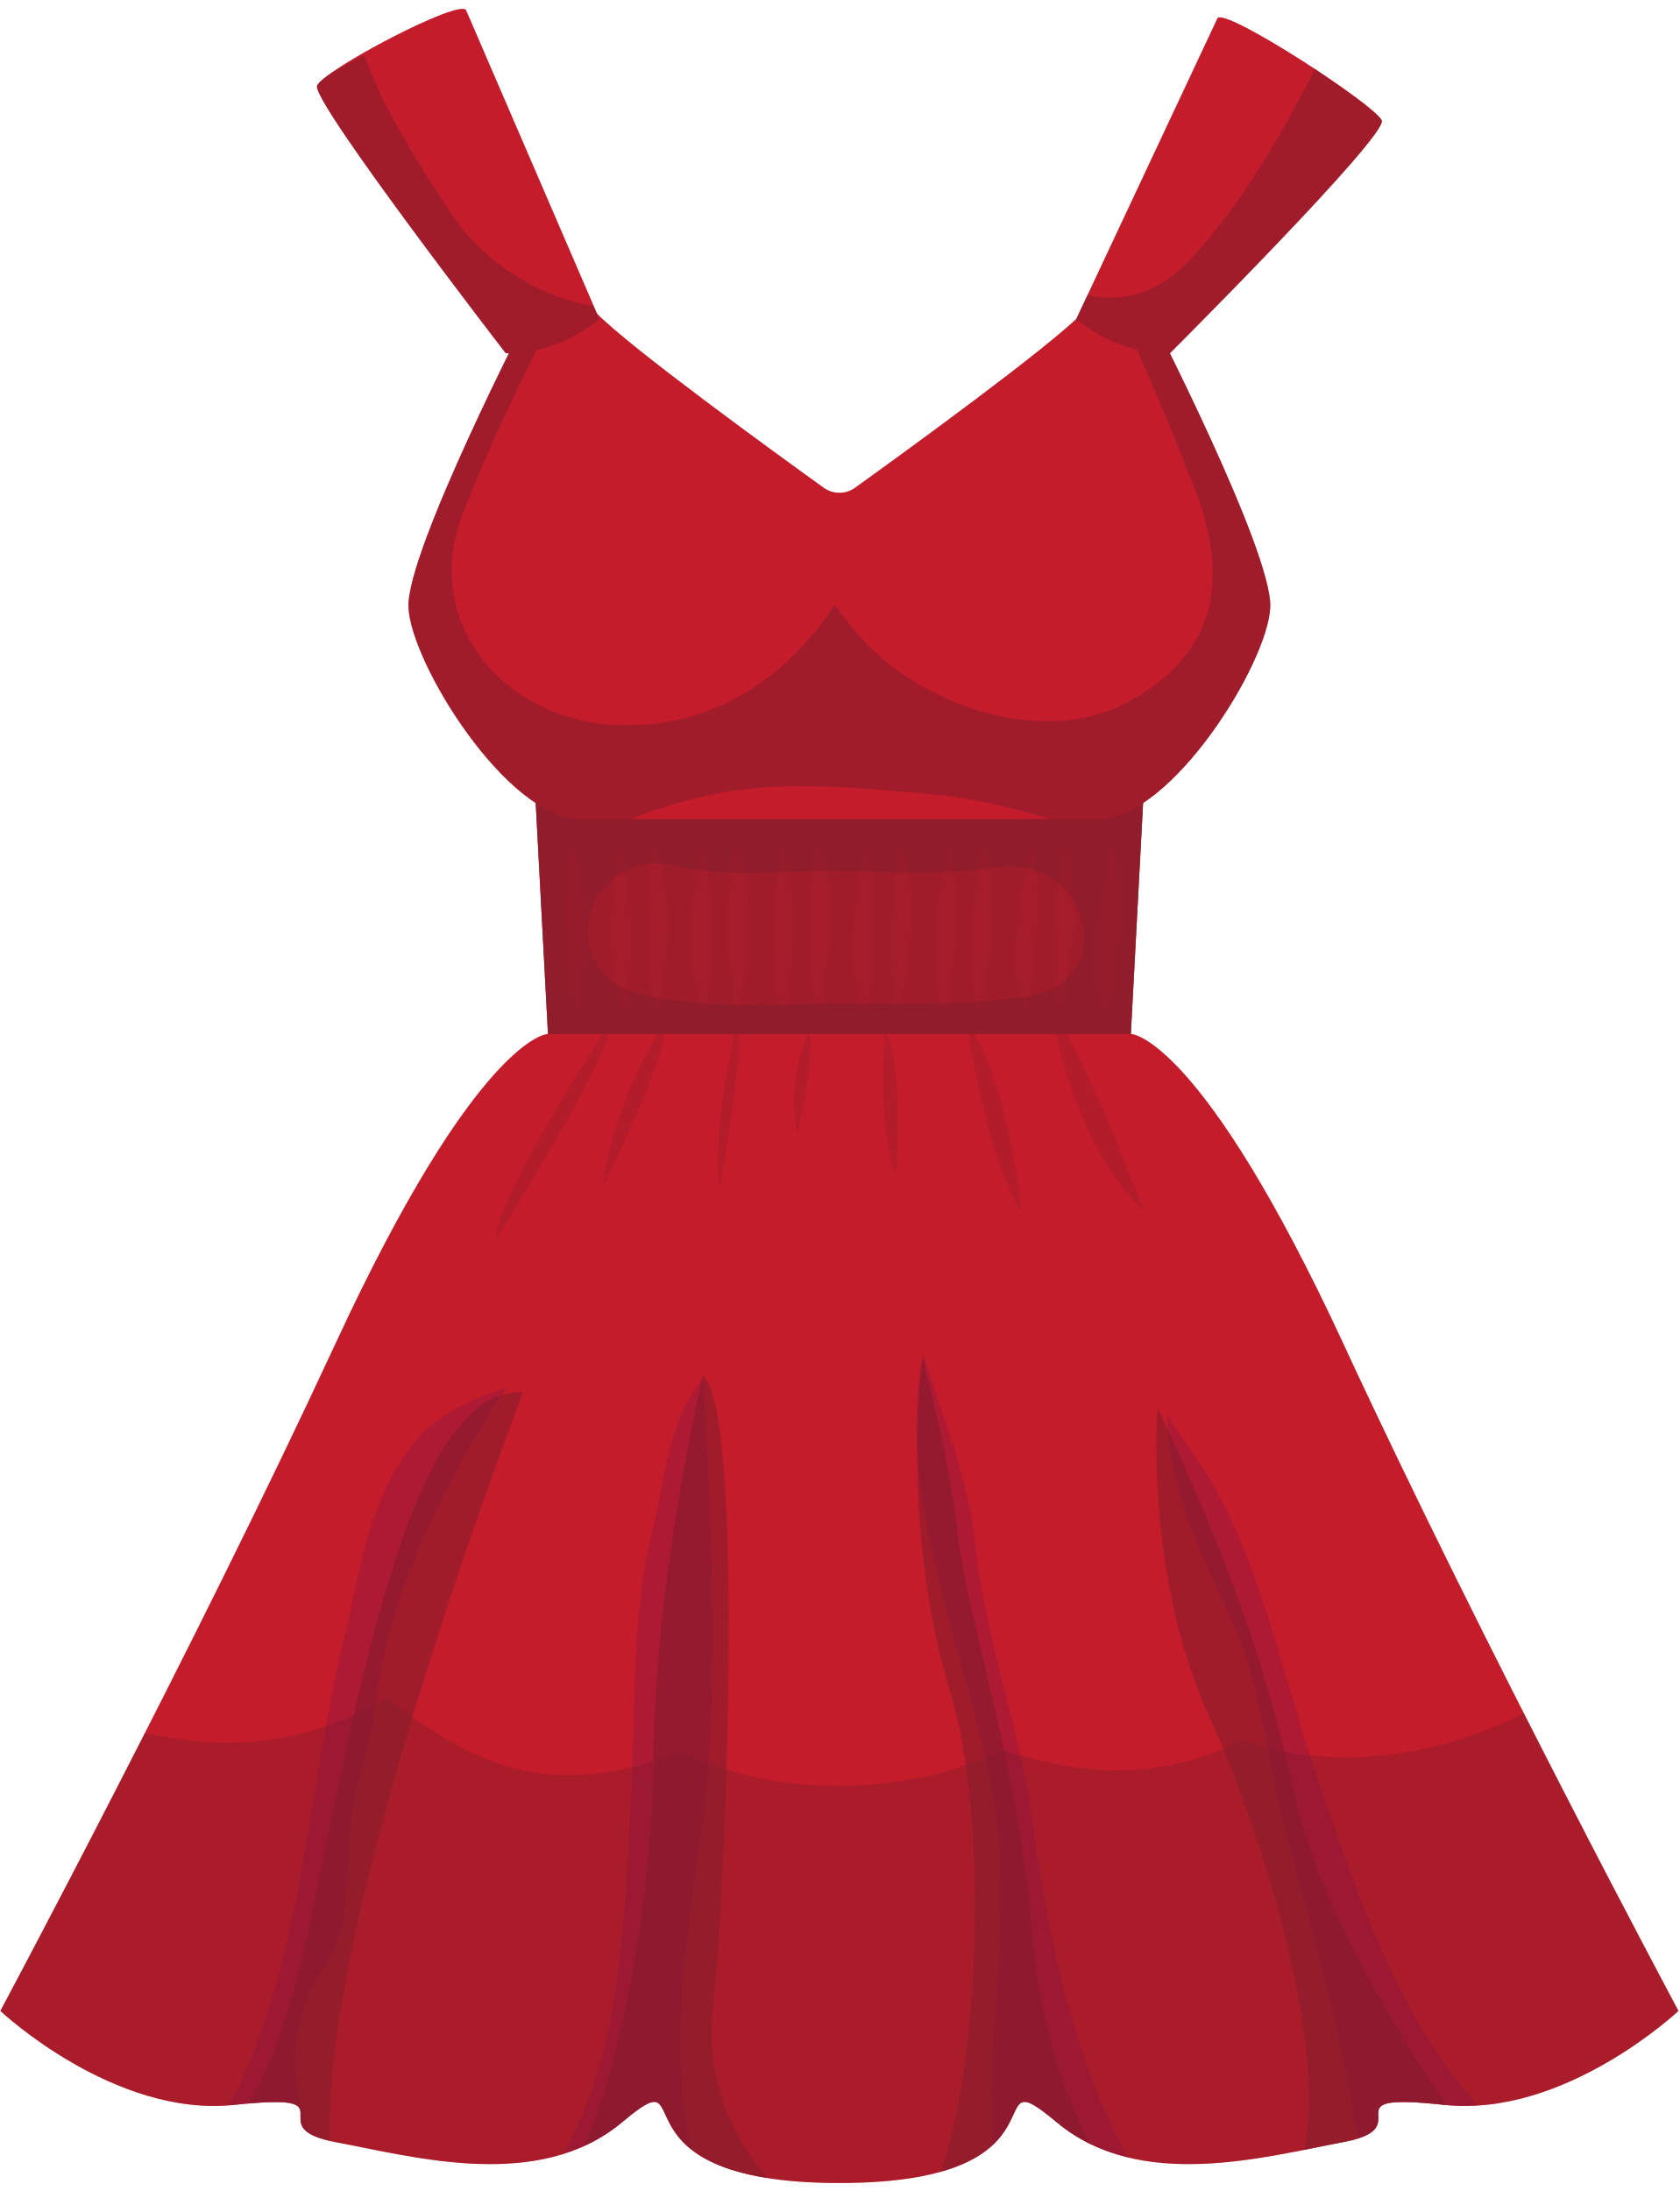
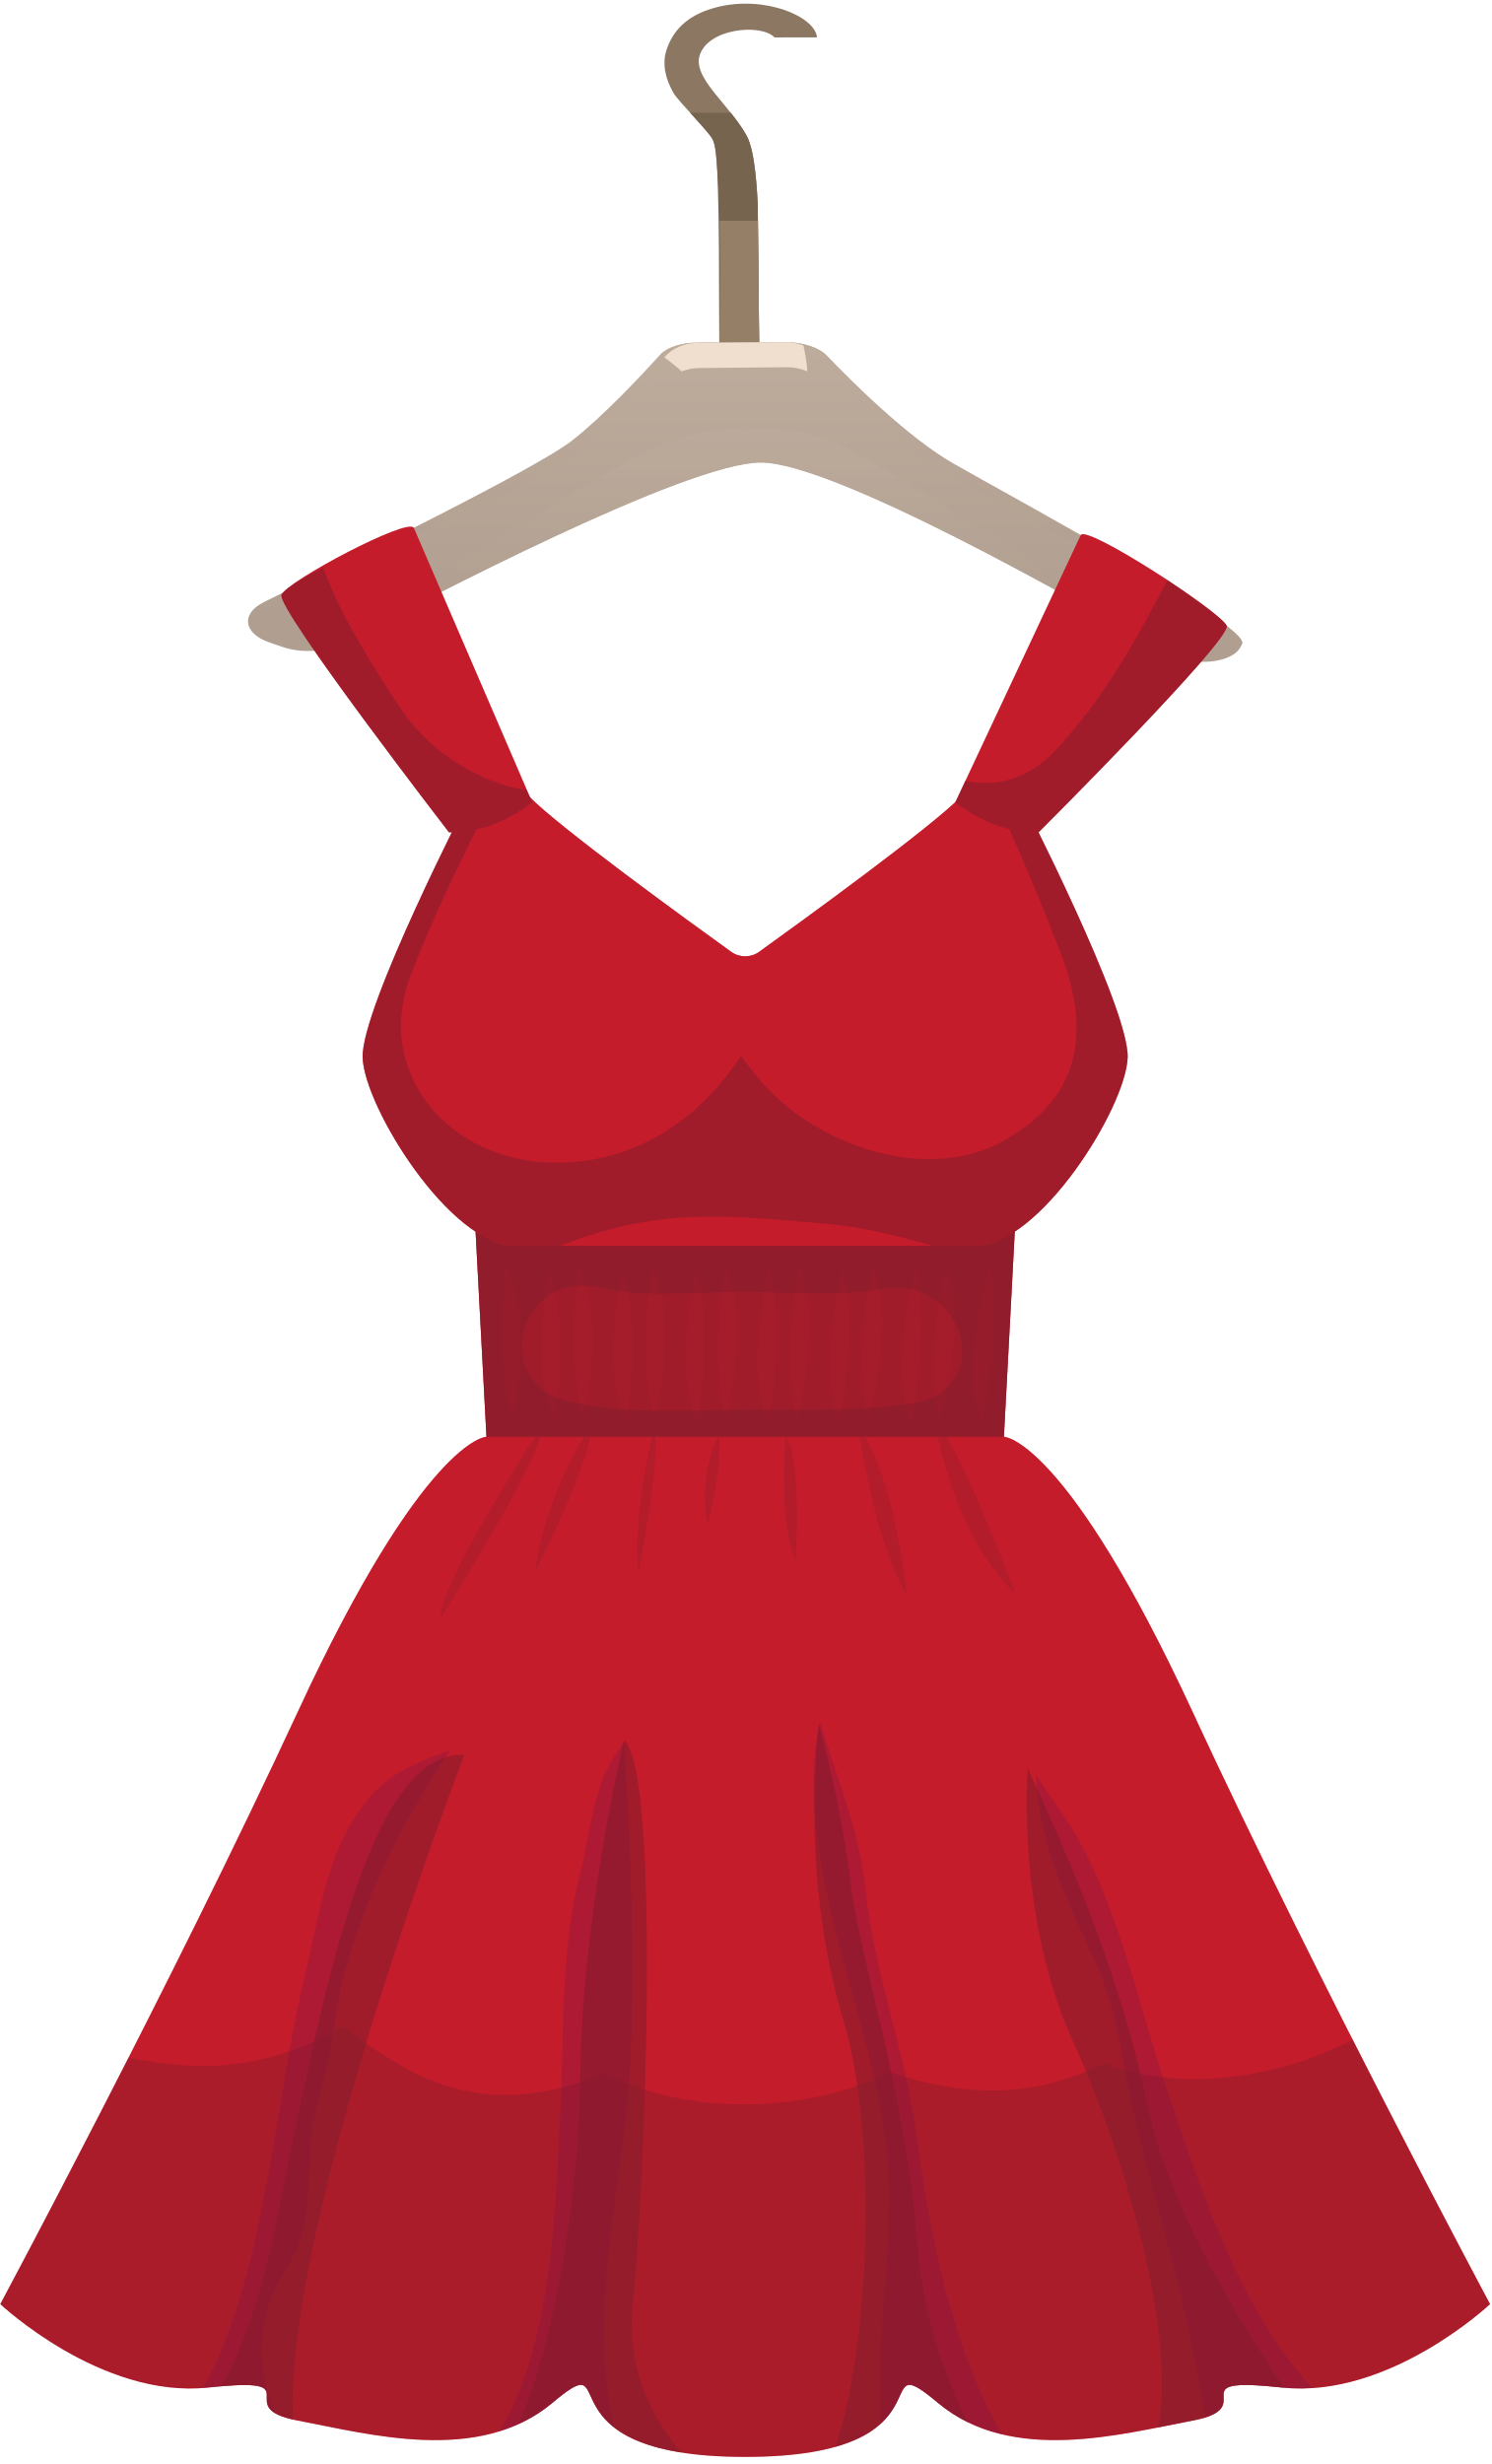
- <svg xmlns="http://www.w3.org/2000/svg" width="92" height="120" viewBox="0 0 92 120" fill="none">
-   <path d="M61.901 57.32H30.05L29.287 42.951H62.663L61.901 57.32Z" fill="#C51C2B" />
-   <path opacity="0.55" d="M61.901 57.32H30.05L29.287 42.951H62.663L61.901 57.32Z" fill="#831C2B" />
-   <path opacity="0.55" d="M29.287 42.951L30.05 57.32H61.901L62.663 42.951H29.287ZM56.4 54.544C52.596 55.149 48.971 54.901 45.161 54.967C41.76 55.027 38.502 55.214 35.141 54.468C30.179 53.367 31.949 46.273 37.02 47.428C40.137 48.136 43.317 47.615 46.476 47.698C49.155 47.769 51.845 47.94 54.511 47.505C59.6 46.675 61.408 53.746 56.4 54.544Z" fill="#831C2B" />
+ <svg xmlns="http://www.w3.org/2000/svg" width="92" height="152" viewBox="0 0 92 152" fill="none">
+   <path d="M43.969 8.598C44.031 8.726 44.064 8.858 44.094 8.99C44.466 10.575 44.489 20.38 44.559 22.019L46.845 21.999L46.75 12.572C46.708 12.006 46.626 9.358 46.052 8.346C45.535 7.434 44.822 6.651 44.14 5.803C43.625 5.164 42.957 4.275 43.14 3.515C43.57 1.732 46.973 1.433 47.782 2.309L50.406 2.306C50.296 1.021 47.188 -0.306 44.233 0.442C42.706 0.832 41.603 1.621 41.126 3.067C40.827 3.97 41.071 4.913 41.574 5.77C41.838 6.222 43.762 8.163 43.969 8.598Z" fill="#8C7762" />
+   <path d="M46.052 8.345C45.774 7.854 45.438 7.401 45.084 6.957H42.582C43.187 7.625 43.852 8.352 43.97 8.598C44.032 8.726 44.065 8.858 44.096 8.989C44.467 10.575 44.322 20.38 44.395 22.018L46.846 21.998L46.751 12.571C46.708 12.005 46.626 9.358 46.052 8.345Z" fill="#76644E" />
+   <path d="M44.394 13.62C44.491 16.978 44.349 21.018 44.394 22.017L46.845 21.997L46.76 13.62H44.394Z" fill="#957F67" />
+   <path d="M43.04 21.132L48.437 21.105C49.513 21.1 50.525 21.426 51.008 21.933C52.527 23.521 56.01 26.997 58.837 28.609C62.63 30.77 77.114 38.585 76.641 39.716C76.592 39.83 76.529 39.94 76.453 40.044C75.76 40.996 73.373 41.089 71.992 40.284C66.35 36.998 51.326 28.492 46.906 28.534C42.334 28.579 26.49 36.827 21.128 39.685C20.132 40.217 18.599 40.311 17.439 39.912L16.621 39.631C15.003 39.075 14.846 37.844 16.294 37.139C21.775 34.475 33.066 28.909 35.259 27.211C37.209 25.7 39.599 23.138 40.73 21.884C41.145 21.426 42.033 21.136 43.04 21.132Z" fill="url(#paint0_linear)" />
+   <path opacity="0.55" d="M35.334 28.186C37.291 26.663 39.689 24.079 40.824 22.818C41.24 22.354 42.131 22.062 43.141 22.057L48.558 22.027C49.638 22.02 50.652 22.349 51.139 22.859C52.665 24.459 56.162 27.959 59 29.58C62.346 31.492 75.679 38.599 75.679 38.599C72.413 36.045 61.977 30.398 58.836 28.607C56.008 26.996 52.526 23.52 51.006 21.931C50.522 21.424 49.511 21.099 48.436 21.104L43.038 21.131C42.032 21.135 41.143 21.425 40.729 21.884C39.598 23.136 37.207 25.699 35.257 27.21C33.065 28.91 21.774 34.475 16.292 37.139C15.346 37.6 33.134 29.901 35.334 28.186Z" fill="url(#paint1_linear)" />
+   <path d="M49.569 21.309C49.215 21.175 48.83 21.102 48.434 21.106L43.036 21.15C42.206 21.157 41.459 21.492 40.988 22.043C41.362 22.319 41.725 22.603 42.056 22.913C42.386 22.781 42.752 22.707 43.137 22.703L48.554 22.653C48.994 22.649 49.421 22.742 49.807 22.907C49.776 22.358 49.683 21.83 49.569 21.309Z" fill="#F0DFCF" />
+   <path opacity="0.55" d="M40.377 27.621C34.413 30.531 20.128 40.216 21.124 39.684C26.485 36.826 42.329 28.578 46.902 28.534C51.322 28.491 66.346 36.997 71.988 40.285C72.888 40.808 56.961 29.976 51.536 27.248C50.89 26.923 48.352 26.299 46.091 26.345C43.589 26.396 41.316 27.163 40.377 27.621Z" fill="url(#paint2_linear)" />
+   <path d="M61.901 89.32H30.05L29.287 74.951H62.663L61.901 89.32Z" fill="#C51C2B" />
+   <path opacity="0.55" d="M61.901 89.32H30.05L29.287 74.951H62.663L61.901 89.32Z" fill="#831C2B" />
+   <path opacity="0.55" d="M29.287 74.951L30.05 89.32H61.901L62.663 74.951H29.287ZM56.4 86.544C52.596 87.149 48.971 86.901 45.161 86.967C41.76 87.027 38.502 87.214 35.141 86.468C30.179 85.367 31.949 78.273 37.02 79.427C40.137 80.136 43.317 79.615 46.476 79.698C49.155 79.769 51.845 79.94 54.511 79.505C59.6 78.675 61.408 85.746 56.4 86.544Z" fill="#831C2B" />
  <g opacity="0.32">
-     <path opacity="0.32" d="M31.206 46.199C31.206 46.199 30.372 51.596 31.654 55.631C31.653 55.631 32.945 49.255 31.206 46.199Z" fill="#C51C2B" />
-     <path opacity="0.32" d="M34.264 55.632C34.264 55.632 35.154 50.378 33.898 46.2C33.898 46.2 32.573 52.702 34.264 55.632Z" fill="#C51C2B" />
-     <path opacity="0.32" d="M35.725 46.2C35.725 46.2 34.814 51.597 36.036 55.632C36.036 55.632 37.421 49.257 35.725 46.2Z" fill="#C51C2B" />
-     <path opacity="0.32" d="M38.648 55.632C38.648 55.632 39.615 50.379 38.42 46.2C38.42 46.2 37.001 52.703 38.648 55.632Z" fill="#C51C2B" />
-     <path opacity="0.32" d="M40.244 46.2C40.244 46.2 39.255 51.596 40.418 55.632C40.418 55.632 41.896 49.256 40.244 46.2Z" fill="#C51C2B" />
-     <path opacity="0.32" d="M43.031 55.632C43.031 55.632 44.074 50.379 42.939 46.2C42.939 46.2 41.426 52.703 43.031 55.632Z" fill="#C51C2B" />
-     <path opacity="0.32" d="M44.763 46.2C44.763 46.2 43.695 51.596 44.799 55.632C44.799 55.632 46.37 49.256 44.763 46.2Z" fill="#C51C2B" />
-     <path opacity="0.32" d="M47.414 55.632C47.414 55.632 48.532 50.379 47.459 46.2C47.459 46.2 45.85 52.703 47.414 55.632Z" fill="#C51C2B" />
-     <path opacity="0.32" d="M49.287 46.2C49.287 46.2 48.14 51.597 49.187 55.632C49.188 55.632 50.85 49.257 49.287 46.2Z" fill="#C51C2B" />
-     <path opacity="0.32" d="M51.798 55.632C51.798 55.632 52.993 50.379 51.98 46.2C51.98 46.2 50.277 52.703 51.798 55.632Z" fill="#C51C2B" />
-     <path opacity="0.32" d="M53.807 46.2C53.807 46.2 52.583 51.597 53.571 55.632C53.571 55.632 55.325 49.257 53.807 46.2Z" fill="#C51C2B" />
-     <path opacity="0.32" d="M56.182 55.632C56.182 55.632 57.454 50.379 56.502 46.2C56.502 46.2 54.705 52.703 56.182 55.632Z" fill="#C51C2B" />
-     <path opacity="0.32" d="M58.33 46.2C58.33 46.2 57.026 51.597 57.955 55.632C57.955 55.632 59.802 49.257 58.33 46.2Z" fill="#C51C2B" />
-     <path opacity="0.32" d="M60.565 55.632C60.565 55.632 61.913 50.379 61.021 46.2C61.022 46.2 59.13 52.703 60.565 55.632Z" fill="#C51C2B" />
+     <path opacity="0.32" d="M31.206 78.199C31.206 78.199 30.372 83.596 31.654 87.631C31.653 87.631 32.945 81.255 31.206 78.199Z" fill="#C51C2B" />
+     <path opacity="0.32" d="M34.264 87.632C34.264 87.632 35.154 82.378 33.898 78.2C33.898 78.2 32.573 84.702 34.264 87.632Z" fill="#C51C2B" />
+     <path opacity="0.32" d="M35.725 78.2C35.725 78.2 34.814 83.597 36.036 87.632C36.036 87.632 37.421 81.257 35.725 78.2Z" fill="#C51C2B" />
+     <path opacity="0.32" d="M38.648 87.632C38.648 87.632 39.615 82.379 38.42 78.2C38.42 78.2 37.001 84.703 38.648 87.632Z" fill="#C51C2B" />
+     <path opacity="0.32" d="M40.244 78.2C40.244 78.2 39.255 83.596 40.418 87.632C40.418 87.632 41.896 81.256 40.244 78.2Z" fill="#C51C2B" />
+     <path opacity="0.32" d="M43.031 87.632C43.031 87.632 44.074 82.379 42.939 78.2C42.939 78.2 41.426 84.703 43.031 87.632Z" fill="#C51C2B" />
+     <path opacity="0.32" d="M44.763 78.2C44.763 78.2 43.695 83.596 44.799 87.632C44.799 87.632 46.37 81.256 44.763 78.2Z" fill="#C51C2B" />
+     <path opacity="0.32" d="M47.414 87.632C47.414 87.632 48.532 82.379 47.459 78.2C47.459 78.2 45.85 84.703 47.414 87.632Z" fill="#C51C2B" />
+     <path opacity="0.32" d="M49.287 78.2C49.287 78.2 48.14 83.597 49.187 87.632C49.188 87.632 50.85 81.257 49.287 78.2Z" fill="#C51C2B" />
+     <path opacity="0.32" d="M51.798 87.632C51.798 87.632 52.993 82.379 51.98 78.2C51.98 78.2 50.277 84.703 51.798 87.632Z" fill="#C51C2B" />
+     <path opacity="0.32" d="M53.807 78.2C53.807 78.2 52.583 83.597 53.571 87.632C53.571 87.632 55.325 81.257 53.807 78.2Z" fill="#C51C2B" />
+     <path opacity="0.32" d="M56.182 87.632C56.182 87.632 57.454 82.379 56.502 78.2C56.502 78.2 54.705 84.703 56.182 87.632Z" fill="#C51C2B" />
+     <path opacity="0.32" d="M58.33 78.2C58.33 78.2 57.026 83.597 57.955 87.632C57.955 87.632 59.802 81.257 58.33 78.2Z" fill="#C51C2B" />
+     <path opacity="0.32" d="M60.565 87.632C60.565 87.632 61.913 82.379 61.021 78.2C61.022 78.2 59.13 84.703 60.565 87.632Z" fill="#C51C2B" />
  </g>
-   <path d="M62.971 17.142H59.289C57.491 19.005 49.485 24.81 46.831 26.718C46.322 27.084 45.626 27.084 45.116 26.718C42.463 24.81 34.457 19.004 32.657 17.142H28.977C28.977 17.142 22.264 30.186 22.372 33.244C22.481 36.301 27.785 44.861 31.791 44.861C35.796 44.861 45.972 44.861 45.972 44.861C45.972 44.861 56.148 44.861 60.154 44.861C64.16 44.861 69.464 36.301 69.572 33.244C69.683 30.186 62.971 17.142 62.971 17.142Z" fill="#C51C2B" />
-   <path opacity="0.55" d="M45.028 28.511C45.569 28.974 46.384 28.974 46.926 28.511C49.671 26.171 57.575 19.408 59.921 17.142H59.291C57.492 19.005 49.487 24.81 46.833 26.718C46.324 27.084 45.627 27.084 45.118 26.718C42.465 24.81 34.459 19.004 32.659 17.142H32.029C34.378 19.408 42.281 26.171 45.028 28.511Z" fill="#C51C2B" />
-   <path opacity="0.55" d="M34.545 44.861C40.646 42.481 44.556 42.949 50.982 43.498C53.283 43.696 55.43 44.24 57.549 44.861H60.158C64.163 44.861 69.468 36.301 69.575 33.244C69.684 30.186 62.972 17.142 62.972 17.142H61.383C61.828 18.087 64.764 24.842 64.91 25.5C67.154 30.495 67.467 35.312 61.848 38.411C57.091 41.033 50.281 38.576 47.021 34.778C46.555 34.235 46.12 33.685 45.712 33.129C43.24 36.921 39.327 39.774 34.191 39.721C27.661 39.654 22.998 34.13 25.37 28.069C26.786 24.449 28.577 20.7 30.437 17.142H28.979C28.979 17.142 22.266 30.186 22.374 33.244C22.483 36.301 27.787 44.861 31.793 44.861H34.545Z" fill="#831C2B" />
-   <path d="M66.675 1.011L58.947 17.477C58.947 17.477 61.151 19.435 64.079 19.346C64.079 19.346 76.006 7.44 75.681 6.599C75.357 5.759 66.995 0.321 66.675 1.011Z" fill="#C51C2B" />
-   <path d="M25.533 0.565L32.83 17.477C32.83 17.477 30.626 19.435 27.699 19.345C27.699 19.345 17.042 5.533 17.367 4.693C17.692 3.852 25.213 -0.124 25.533 0.565Z" fill="#C51C2B" />
-   <path opacity="0.55" d="M65.076 14.332C63.395 16.114 61.388 16.562 59.556 16.166L58.947 17.477C58.947 17.477 61.151 19.435 64.079 19.346C64.079 19.346 76.006 7.441 75.681 6.6C75.552 6.264 73.955 5.103 72.027 3.781C70.105 7.478 68.014 11.221 65.076 14.332Z" fill="#831C2B" />
-   <path opacity="0.55" d="M32.485 16.736C32.315 16.708 32.147 16.691 31.974 16.653C28.962 15.991 26.208 14.022 24.602 11.538C22.816 8.779 21.031 6.017 19.948 3.024C18.578 3.697 17.493 4.363 17.367 4.692C17.042 5.533 27.699 19.345 27.699 19.345C29.528 19.401 31.075 18.657 31.978 18.091C32.52 17.752 32.83 17.476 32.83 17.476L32.485 16.736Z" fill="#831C2B" />
-   <path d="M73.581 73.601C65.786 56.786 61.97 56.634 61.97 56.634H45.974H29.978C29.978 56.634 26.163 56.786 18.368 73.601C10.573 90.417 0.018 110.137 0.018 110.137C0.018 110.137 6.243 115.996 12.846 115.283C19.45 114.569 14.038 116.505 18.368 117.322C22.698 118.137 29.519 120.05 34.065 116.239C38.611 112.428 32.767 119.563 45.974 119.563C59.182 119.563 53.336 112.429 57.883 116.239C62.431 120.049 69.251 118.136 73.581 117.322C77.912 116.505 72.499 114.569 79.102 115.283C85.707 115.996 91.932 110.137 91.932 110.137C91.932 110.137 81.377 90.417 73.581 73.601Z" fill="#C51C2B" />
-   <path opacity="0.32" d="M28.73 60.271C33.419 57.556 38.26 57.55 45.584 57.996C51.768 58.373 57.837 57.275 63.337 60.149C68.616 62.908 69.703 70.453 73.809 74.091C73.734 73.928 73.656 73.763 73.581 73.601C65.786 56.786 61.97 56.634 61.97 56.634H29.978C29.978 56.634 26.352 56.786 18.953 72.358C20.666 70.81 26.82 61.376 28.73 60.271Z" fill="#C51C2B" />
-   <path opacity="0.32" d="M83.458 93.822C78.766 96.251 72.85 97.068 68.095 95.289C65.24 96.678 62.313 97.311 58.758 96.767C57.439 96.566 56.162 96.246 54.926 95.838C49.81 98.354 42.35 98.565 37.349 95.895C33.514 97.433 29.517 97.952 25.364 95.753C23.966 95.013 22.527 94.078 21.218 92.985C18.17 94.743 14.787 95.749 10.849 95.37C9.849 95.274 8.882 95.117 7.931 94.927C3.496 103.638 0.02 110.135 0.02 110.135C0.02 110.135 6.245 115.994 12.848 115.281C19.452 114.567 14.04 116.503 18.37 117.319C22.7 118.135 29.521 120.048 34.067 116.237C38.613 112.426 32.769 119.561 45.976 119.561C59.184 119.561 53.338 112.427 57.885 116.237C62.433 120.047 69.253 118.134 73.583 117.319C77.913 116.503 72.501 114.567 79.104 115.281C85.709 115.994 91.934 110.135 91.934 110.135C91.934 110.135 88.156 103.081 83.458 93.822Z" fill="#751C2B" />
-   <path opacity="0.32" d="M72.11 97.238C70.241 91.819 68.907 84.837 65.64 80.021C64.968 79.03 64.383 78.219 63.893 77.455C63.901 77.546 63.916 77.634 63.921 77.728C64.147 82.04 65.889 85.257 67.624 89.16C68.982 92.217 69.249 95.416 70.022 98.631C71.502 104.792 73.414 110.878 74.357 117.129C77.19 116.241 72.97 114.62 79.103 115.283C79.722 115.35 80.336 115.344 80.944 115.305C76.41 110.298 74.177 103.231 72.11 97.238Z" fill="#7E1344" />
-   <path opacity="0.32" d="M56.528 99.589C55.843 94.48 53.937 89.73 53.407 84.565C53.035 80.938 51.622 77.698 50.617 74.315H50.536C48.923 82.714 53.5 91.621 54.6 99.753C55.201 104.19 54.57 108.448 54.336 112.888C54.257 114.407 54.309 115.965 54.331 117.521C56.263 115.762 55.033 113.853 57.882 116.24C59.066 117.232 60.405 117.829 61.811 118.167C58.583 112.53 57.261 105.054 56.528 99.589Z" fill="#7E1344" />
-   <path opacity="0.32" d="M38.919 94.774C39.192 88.295 38.902 81.863 38.515 75.424C38.432 75.543 38.37 75.66 38.282 75.78C36.536 78.144 36.477 80.886 35.781 83.617C34.525 88.547 34.838 93.779 34.544 98.831C34.234 104.173 34.117 112.455 30.826 117.97C31.981 117.613 33.081 117.068 34.069 116.239C37.047 113.744 35.569 115.94 37.9 117.755C36.108 110.423 38.608 102.204 38.919 94.774Z" fill="#7E1344" />
-   <path opacity="0.32" d="M17.745 107.785C19.401 105.27 18.858 102.374 19.262 99.511C19.566 97.346 20.323 95.376 20.591 93.205C21.303 87.462 24.181 81.355 27.752 75.983C25.863 76.626 24.097 77.401 22.961 78.689C20.178 81.843 19.777 85.909 18.832 89.792C16.932 97.585 16.553 106.903 13.098 114.215C12.916 114.602 12.712 114.962 12.492 115.3C12.61 115.291 12.729 115.295 12.848 115.282C18.334 114.69 15.543 115.925 16.917 116.826C15.802 113.884 15.803 110.736 17.745 107.785Z" fill="#7E1344" />
-   <path opacity="0.55" d="M16.962 105.397C15.963 110.276 14.76 113.318 13.611 115.211C18.824 114.754 14.509 116.44 18.07 117.251C17.517 105.131 28.654 76.251 28.654 76.251C22.699 75.945 19.885 91.129 16.962 105.397Z" fill="#831C2B" />
-   <path opacity="0.55" d="M38.504 75.334C38.504 75.334 35.906 86.137 35.797 96.022C35.713 103.672 34.168 112.466 32.006 117.523C32.728 117.192 33.421 116.78 34.064 116.24C38.074 112.881 34.01 118.028 42.048 119.292C40.437 117.449 38.603 114.36 39.045 110.085C39.802 102.747 40.778 77.372 38.504 75.334Z" fill="#831C2B" />
-   <path opacity="0.55" d="M56.585 106.211C55.828 96.836 53.014 88.785 52.471 84.097C51.929 79.409 50.522 74.364 50.522 74.364C50.522 74.364 49.261 83.425 52.038 92.657C54.21 99.877 53.611 113.015 51.528 118.944C57.374 117.298 54.178 113.133 57.884 116.238C58.464 116.724 59.081 117.114 59.724 117.428C58.429 114.904 56.98 111.105 56.585 106.211Z" fill="#831C2B" />
-   <path opacity="0.55" d="M70.876 98.18C69.144 90.009 66.328 83.397 63.405 77.072C63.405 77.072 62.647 86.137 66.219 93.983C69.414 101 72.595 111.995 71.454 117.743C72.208 117.593 72.926 117.445 73.581 117.321C77.911 116.505 72.499 114.568 79.102 115.282C79.144 115.287 79.186 115.284 79.229 115.289C77.064 112.105 72.208 104.472 70.876 98.18Z" fill="#831C2B" />
+   <path d="M62.971 49.142H59.289C57.491 51.005 49.485 56.81 46.831 58.718C46.322 59.084 45.626 59.084 45.116 58.718C42.463 56.81 34.457 51.004 32.657 49.142H28.977C28.977 49.142 22.264 62.186 22.372 65.244C22.481 68.301 27.785 76.861 31.791 76.861C35.796 76.861 45.972 76.861 45.972 76.861C45.972 76.861 56.148 76.861 60.154 76.861C64.16 76.861 69.464 68.301 69.572 65.244C69.683 62.186 62.971 49.142 62.971 49.142Z" fill="#C51C2B" />
+   <path opacity="0.55" d="M45.028 60.511C45.569 60.974 46.384 60.974 46.926 60.511C49.671 58.171 57.575 51.408 59.921 49.142H59.291C57.492 51.005 49.487 56.81 46.833 58.718C46.324 59.084 45.627 59.084 45.118 58.718C42.465 56.81 34.459 51.004 32.659 49.142H32.029C34.378 51.408 42.281 58.171 45.028 60.511Z" fill="#C51C2B" />
+   <path opacity="0.55" d="M34.545 76.861C40.646 74.481 44.556 74.948 50.982 75.498C53.283 75.695 55.43 76.24 57.549 76.861H60.158C64.163 76.861 69.468 68.301 69.575 65.244C69.684 62.186 62.972 49.142 62.972 49.142H61.383C61.828 50.087 64.764 56.842 64.91 57.499C67.154 62.495 67.467 67.312 61.848 70.411C57.091 73.034 50.281 70.576 47.021 66.778C46.555 66.235 46.12 65.685 45.712 65.129C43.24 68.921 39.327 71.774 34.191 71.721C27.661 71.653 22.998 66.13 25.37 60.069C26.786 56.449 28.577 52.7 30.437 49.142H28.979C28.979 49.142 22.266 62.186 22.374 65.244C22.483 68.301 27.787 76.861 31.793 76.861H34.545Z" fill="#831C2B" />
+   <path d="M66.675 33.011L58.947 49.477C58.947 49.477 61.151 51.435 64.079 51.346C64.079 51.346 76.006 39.44 75.681 38.599C75.357 37.76 66.995 32.322 66.675 33.011Z" fill="#C51C2B" />
+   <path d="M25.533 32.565L32.83 49.477C32.83 49.477 30.626 51.435 27.699 51.345C27.699 51.345 17.042 37.533 17.367 36.693C17.692 35.852 25.213 31.876 25.533 32.565Z" fill="#C51C2B" />
+   <path opacity="0.55" d="M65.076 46.332C63.395 48.114 61.388 48.562 59.556 48.166L58.947 49.477C58.947 49.477 61.151 51.435 64.079 51.346C64.079 51.346 76.006 39.441 75.681 38.6C75.552 38.264 73.955 37.103 72.027 35.781C70.105 39.478 68.014 43.221 65.076 46.332Z" fill="#831C2B" />
+   <path opacity="0.55" d="M32.485 48.736C32.315 48.708 32.147 48.691 31.974 48.653C28.962 47.991 26.208 46.022 24.602 43.538C22.816 40.779 21.031 38.017 19.948 35.024C18.578 35.697 17.493 36.363 17.367 36.692C17.042 37.533 27.699 51.345 27.699 51.345C29.528 51.401 31.075 50.657 31.978 50.091C32.52 49.752 32.83 49.476 32.83 49.476L32.485 48.736Z" fill="#831C2B" />
+   <path d="M73.581 105.601C65.786 88.786 61.97 88.634 61.97 88.634H45.974H29.978C29.978 88.634 26.163 88.786 18.368 105.601C10.573 122.417 0.018 142.137 0.018 142.137C0.018 142.137 6.243 147.996 12.846 147.283C19.45 146.569 14.038 148.505 18.368 149.322C22.698 150.137 29.519 152.05 34.065 148.239C38.611 144.428 32.767 151.563 45.974 151.563C59.182 151.563 53.336 144.429 57.883 148.239C62.431 152.049 69.251 150.136 73.581 149.322C77.912 148.505 72.499 146.569 79.102 147.283C85.707 147.996 91.932 142.137 91.932 142.137C91.932 142.137 81.377 122.417 73.581 105.601Z" fill="#C51C2B" />
+   <path opacity="0.32" d="M28.73 92.271C33.419 89.556 38.26 89.55 45.584 89.996C51.768 90.373 57.837 89.275 63.337 92.149C68.616 94.908 69.703 102.453 73.809 106.091C73.734 105.928 73.656 105.763 73.581 105.601C65.786 88.786 61.97 88.634 61.97 88.634H29.978C29.978 88.634 26.352 88.786 18.953 104.357C20.666 102.81 26.82 93.376 28.73 92.271Z" fill="#C51C2B" />
+   <path opacity="0.32" d="M83.458 125.822C78.766 128.25 72.85 129.068 68.095 127.289C65.24 128.678 62.313 129.311 58.758 128.767C57.439 128.566 56.162 128.246 54.926 127.838C49.81 130.354 42.35 130.565 37.349 127.895C33.514 129.433 29.517 129.952 25.364 127.753C23.966 127.013 22.527 126.078 21.218 124.985C18.17 126.743 14.787 127.749 10.849 127.37C9.849 127.274 8.882 127.117 7.931 126.927C3.496 135.638 0.02 142.135 0.02 142.135C0.02 142.135 6.245 147.994 12.848 147.281C19.452 146.567 14.04 148.503 18.37 149.319C22.7 150.135 29.521 152.048 34.067 148.237C38.613 144.426 32.769 151.561 45.976 151.561C59.184 151.561 53.338 144.427 57.885 148.237C62.433 152.047 69.253 150.134 73.583 149.319C77.913 148.503 72.501 146.567 79.104 147.281C85.709 147.994 91.934 142.135 91.934 142.135C91.934 142.135 88.156 135.081 83.458 125.822Z" fill="#751C2B" />
+   <path opacity="0.32" d="M72.11 129.238C70.241 123.819 68.907 116.837 65.64 112.021C64.968 111.03 64.383 110.219 63.893 109.455C63.901 109.546 63.916 109.634 63.921 109.728C64.147 114.04 65.889 117.257 67.624 121.16C68.982 124.217 69.249 127.416 70.022 130.631C71.502 136.792 73.414 142.878 74.357 149.129C77.19 148.241 72.97 146.62 79.103 147.283C79.722 147.35 80.336 147.344 80.944 147.305C76.41 142.298 74.177 135.231 72.11 129.238Z" fill="#7E1344" />
+   <path opacity="0.32" d="M56.528 131.589C55.843 126.48 53.937 121.73 53.407 116.565C53.035 112.938 51.622 109.698 50.617 106.315H50.536C48.923 114.714 53.5 123.621 54.6 131.753C55.201 136.19 54.57 140.448 54.336 144.888C54.257 146.407 54.309 147.965 54.331 149.521C56.263 147.762 55.033 145.853 57.882 148.24C59.066 149.232 60.405 149.829 61.811 150.167C58.583 144.53 57.261 137.054 56.528 131.589Z" fill="#7E1344" />
+   <path opacity="0.32" d="M38.919 126.774C39.192 120.295 38.902 113.863 38.515 107.424C38.432 107.543 38.37 107.66 38.282 107.78C36.536 110.144 36.477 112.886 35.781 115.617C34.525 120.547 34.838 125.779 34.544 130.831C34.234 136.173 34.117 144.455 30.826 149.97C31.981 149.613 33.081 149.068 34.069 148.239C37.047 145.744 35.569 147.94 37.9 149.755C36.108 142.423 38.608 134.204 38.919 126.774Z" fill="#7E1344" />
+   <path opacity="0.32" d="M17.745 139.785C19.401 137.27 18.858 134.374 19.262 131.511C19.566 129.346 20.323 127.376 20.591 125.205C21.303 119.462 24.181 113.355 27.752 107.983C25.863 108.625 24.097 109.401 22.961 110.689C20.178 113.843 19.777 117.909 18.832 121.792C16.932 129.585 16.553 138.903 13.098 146.215C12.916 146.602 12.712 146.962 12.492 147.3C12.61 147.291 12.729 147.295 12.848 147.282C18.334 146.69 15.543 147.925 16.917 148.826C15.802 145.884 15.803 142.736 17.745 139.785Z" fill="#7E1344" />
+   <path opacity="0.55" d="M16.962 137.397C15.963 142.276 14.76 145.318 13.611 147.211C18.824 146.754 14.509 148.44 18.07 149.251C17.517 137.131 28.654 108.251 28.654 108.251C22.699 107.945 19.885 123.129 16.962 137.397Z" fill="#831C2B" />
+   <path opacity="0.55" d="M38.504 107.333C38.504 107.333 35.906 118.137 35.797 128.022C35.713 135.672 34.168 144.466 32.006 149.523C32.728 149.192 33.421 148.78 34.064 148.24C38.074 144.881 34.01 150.028 42.048 151.292C40.437 149.449 38.603 146.36 39.045 142.085C39.802 134.747 40.778 109.372 38.504 107.333Z" fill="#831C2B" />
+   <path opacity="0.55" d="M56.585 138.211C55.828 128.836 53.014 120.785 52.471 116.097C51.929 111.409 50.522 106.364 50.522 106.364C50.522 106.364 49.261 115.425 52.038 124.657C54.21 131.877 53.611 145.015 51.528 150.944C57.374 149.298 54.178 145.133 57.884 148.238C58.464 148.724 59.081 149.114 59.724 149.428C58.429 146.904 56.98 143.105 56.585 138.211Z" fill="#831C2B" />
+   <path opacity="0.55" d="M70.876 130.18C69.144 122.009 66.328 115.397 63.405 109.072C63.405 109.072 62.647 118.137 66.219 125.983C69.414 133 72.595 143.995 71.454 149.743C72.208 149.593 72.926 149.445 73.581 149.321C77.911 148.505 72.499 146.568 79.102 147.282C79.144 147.287 79.186 147.284 79.229 147.289C77.064 144.105 72.208 136.472 70.876 130.18Z" fill="#831C2B" />
  <g opacity="0.55">
-     <path opacity="0.55" d="M33.335 56.632H33.015C31.618 58.785 27.32 65.578 27.141 67.893C27.14 67.893 32.491 59.477 33.335 56.632Z" fill="#831C2B" />
-     <path opacity="0.55" d="M36.412 56.633H36.021C35.224 57.951 33.562 61.076 32.992 64.997C32.993 64.997 36 59.095 36.412 56.633Z" fill="#831C2B" />
-     <path opacity="0.55" d="M39.391 64.997C39.391 64.997 40.55 59.162 40.452 56.633H40.225C39.876 58.202 39.086 62.188 39.391 64.997Z" fill="#831C2B" />
-     <path opacity="0.55" d="M44.303 56.584C44.303 56.584 44.287 56.617 44.279 56.633H44.312C44.31 56.617 44.307 56.599 44.303 56.584Z" fill="#831C2B" />
-     <path opacity="0.55" d="M43.657 62.121C43.657 62.121 44.668 58.069 44.316 56.633H44.283C44.158 56.879 43.085 59.124 43.657 62.121Z" fill="#831C2B" />
-     <path opacity="0.55" d="M48.473 56.584C48.473 56.584 48.471 56.605 48.469 56.632H48.502C48.491 56.617 48.483 56.596 48.473 56.584Z" fill="#831C2B" />
-     <path opacity="0.55" d="M49.078 64.368C49.078 64.368 49.491 57.975 48.503 56.633H48.469C48.426 57.119 48.058 61.665 49.078 64.368Z" fill="#831C2B" />
-     <path opacity="0.55" d="M53.373 56.633H53.035C53.351 58.517 54.352 63.845 55.93 66.343C55.93 66.343 55.315 59.963 53.373 56.633Z" fill="#831C2B" />
-     <path opacity="0.55" d="M58.399 56.633H57.867C58.295 58.669 59.571 63.395 62.663 66.343C62.664 66.343 60.062 59.431 58.399 56.633Z" fill="#831C2B" />
+     <path opacity="0.55" d="M33.335 88.632H33.015C31.618 90.785 27.32 97.578 27.141 99.893C27.14 99.893 32.491 91.477 33.335 88.632Z" fill="#831C2B" />
+     <path opacity="0.55" d="M36.412 88.633H36.021C35.224 89.951 33.562 93.076 32.992 96.997C32.993 96.997 36 91.095 36.412 88.633Z" fill="#831C2B" />
+     <path opacity="0.55" d="M39.391 96.997C39.391 96.997 40.55 91.162 40.452 88.633H40.225C39.876 90.202 39.086 94.189 39.391 96.997Z" fill="#831C2B" />
+     <path opacity="0.55" d="M44.303 88.584C44.303 88.584 44.287 88.617 44.279 88.633H44.312C44.31 88.617 44.307 88.599 44.303 88.584Z" fill="#831C2B" />
+     <path opacity="0.55" d="M43.657 94.121C43.657 94.121 44.668 90.069 44.316 88.633H44.283C44.158 88.879 43.085 91.124 43.657 94.121Z" fill="#831C2B" />
+     <path opacity="0.55" d="M48.473 88.584C48.473 88.584 48.471 88.605 48.469 88.632H48.502C48.491 88.617 48.483 88.596 48.473 88.584Z" fill="#831C2B" />
+     <path opacity="0.55" d="M49.078 96.368C49.078 96.368 49.491 89.975 48.503 88.633H48.469C48.426 89.119 48.058 93.665 49.078 96.368Z" fill="#831C2B" />
+     <path opacity="0.55" d="M53.373 88.633H53.035C53.351 90.517 54.352 95.845 55.93 98.343C55.93 98.343 55.315 91.963 53.373 88.633Z" fill="#831C2B" />
+     <path opacity="0.55" d="M58.399 88.633H57.867C58.295 90.669 59.571 95.395 62.663 98.343C62.664 98.343 60.062 91.431 58.399 88.633Z" fill="#831C2B" />
  </g>
+   <defs>
+     <linearGradient id="paint0_linear" x1="45.976" y1="15.607" x2="45.976" y2="38.067" gradientUnits="userSpaceOnUse">
+       <stop offset="0.043" stop-color="#C1B0A0" />
+       <stop offset="1" stop-color="#B09E90" />
+     </linearGradient>
+     <linearGradient id="paint1_linear" x1="45.969" y1="16.229" x2="45.969" y2="36.15" gradientUnits="userSpaceOnUse">
+       <stop offset="0.043" stop-color="#C1B0A0" />
+       <stop offset="1" stop-color="#B09E90" />
+     </linearGradient>
+     <linearGradient id="paint2_linear" x1="46.55" y1="22.451" x2="46.55" y2="38.347" gradientUnits="userSpaceOnUse">
+       <stop offset="0.043" stop-color="#C1B0A0" />
+       <stop offset="1" stop-color="#B09E90" />
+     </linearGradient>
+   </defs>
</svg>
